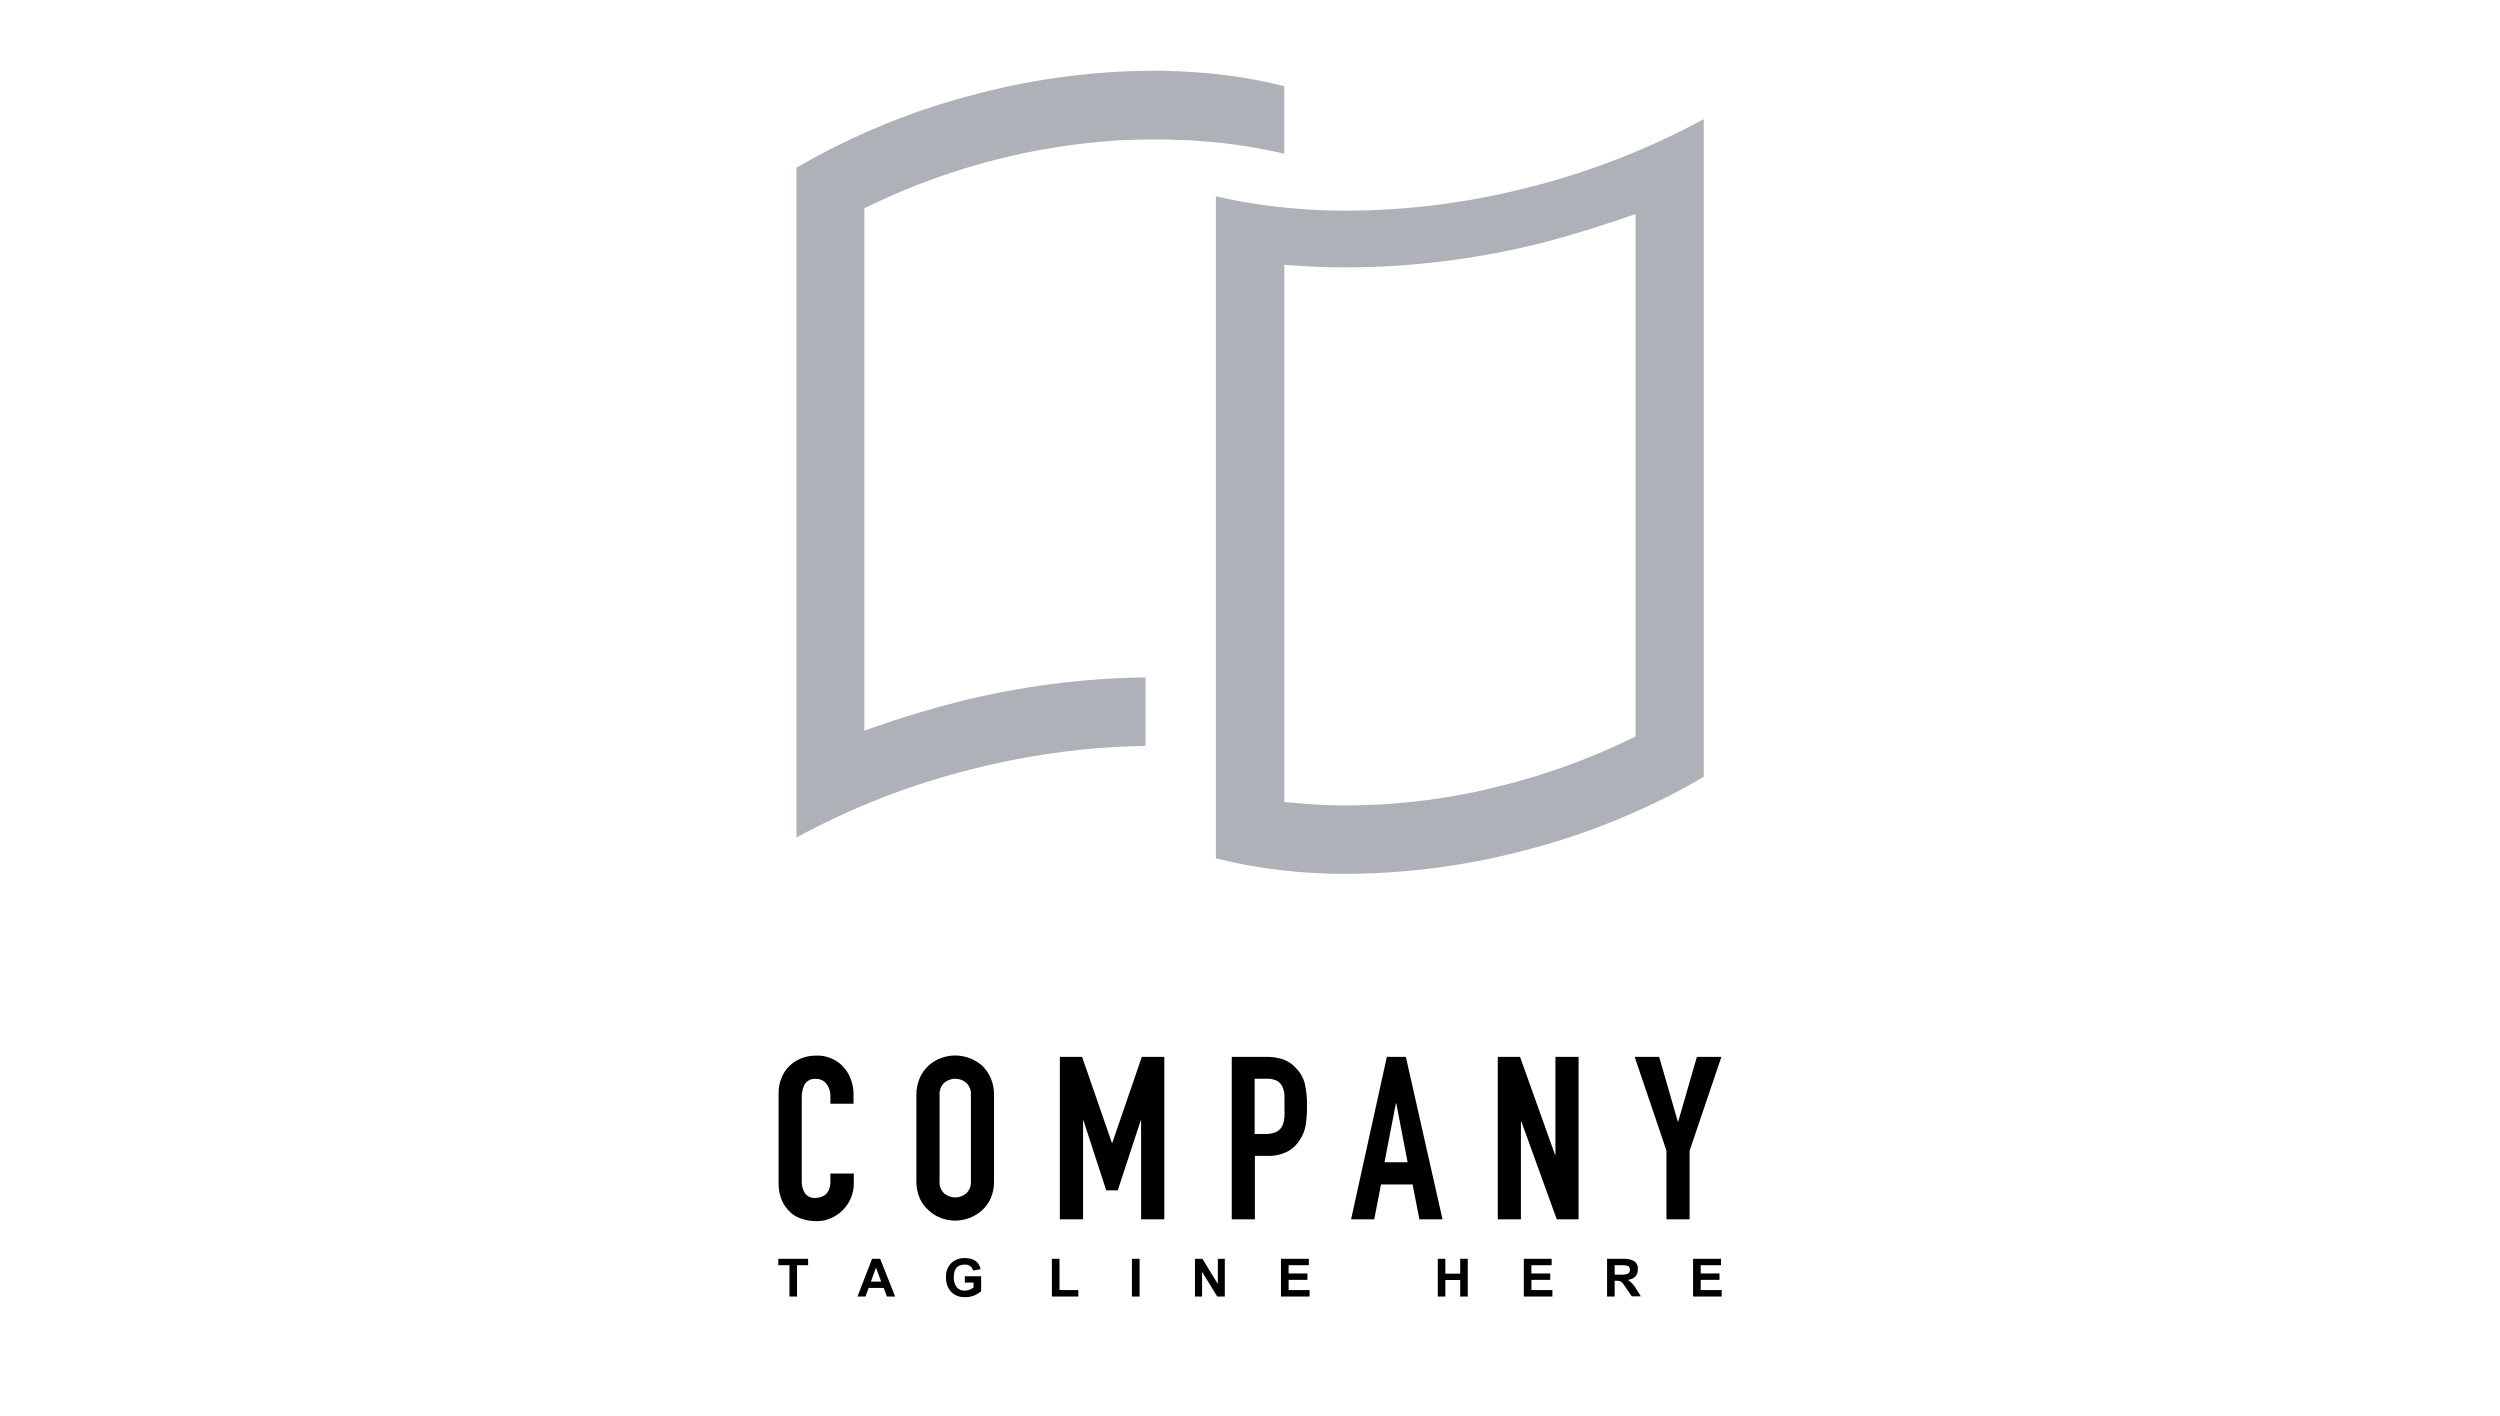
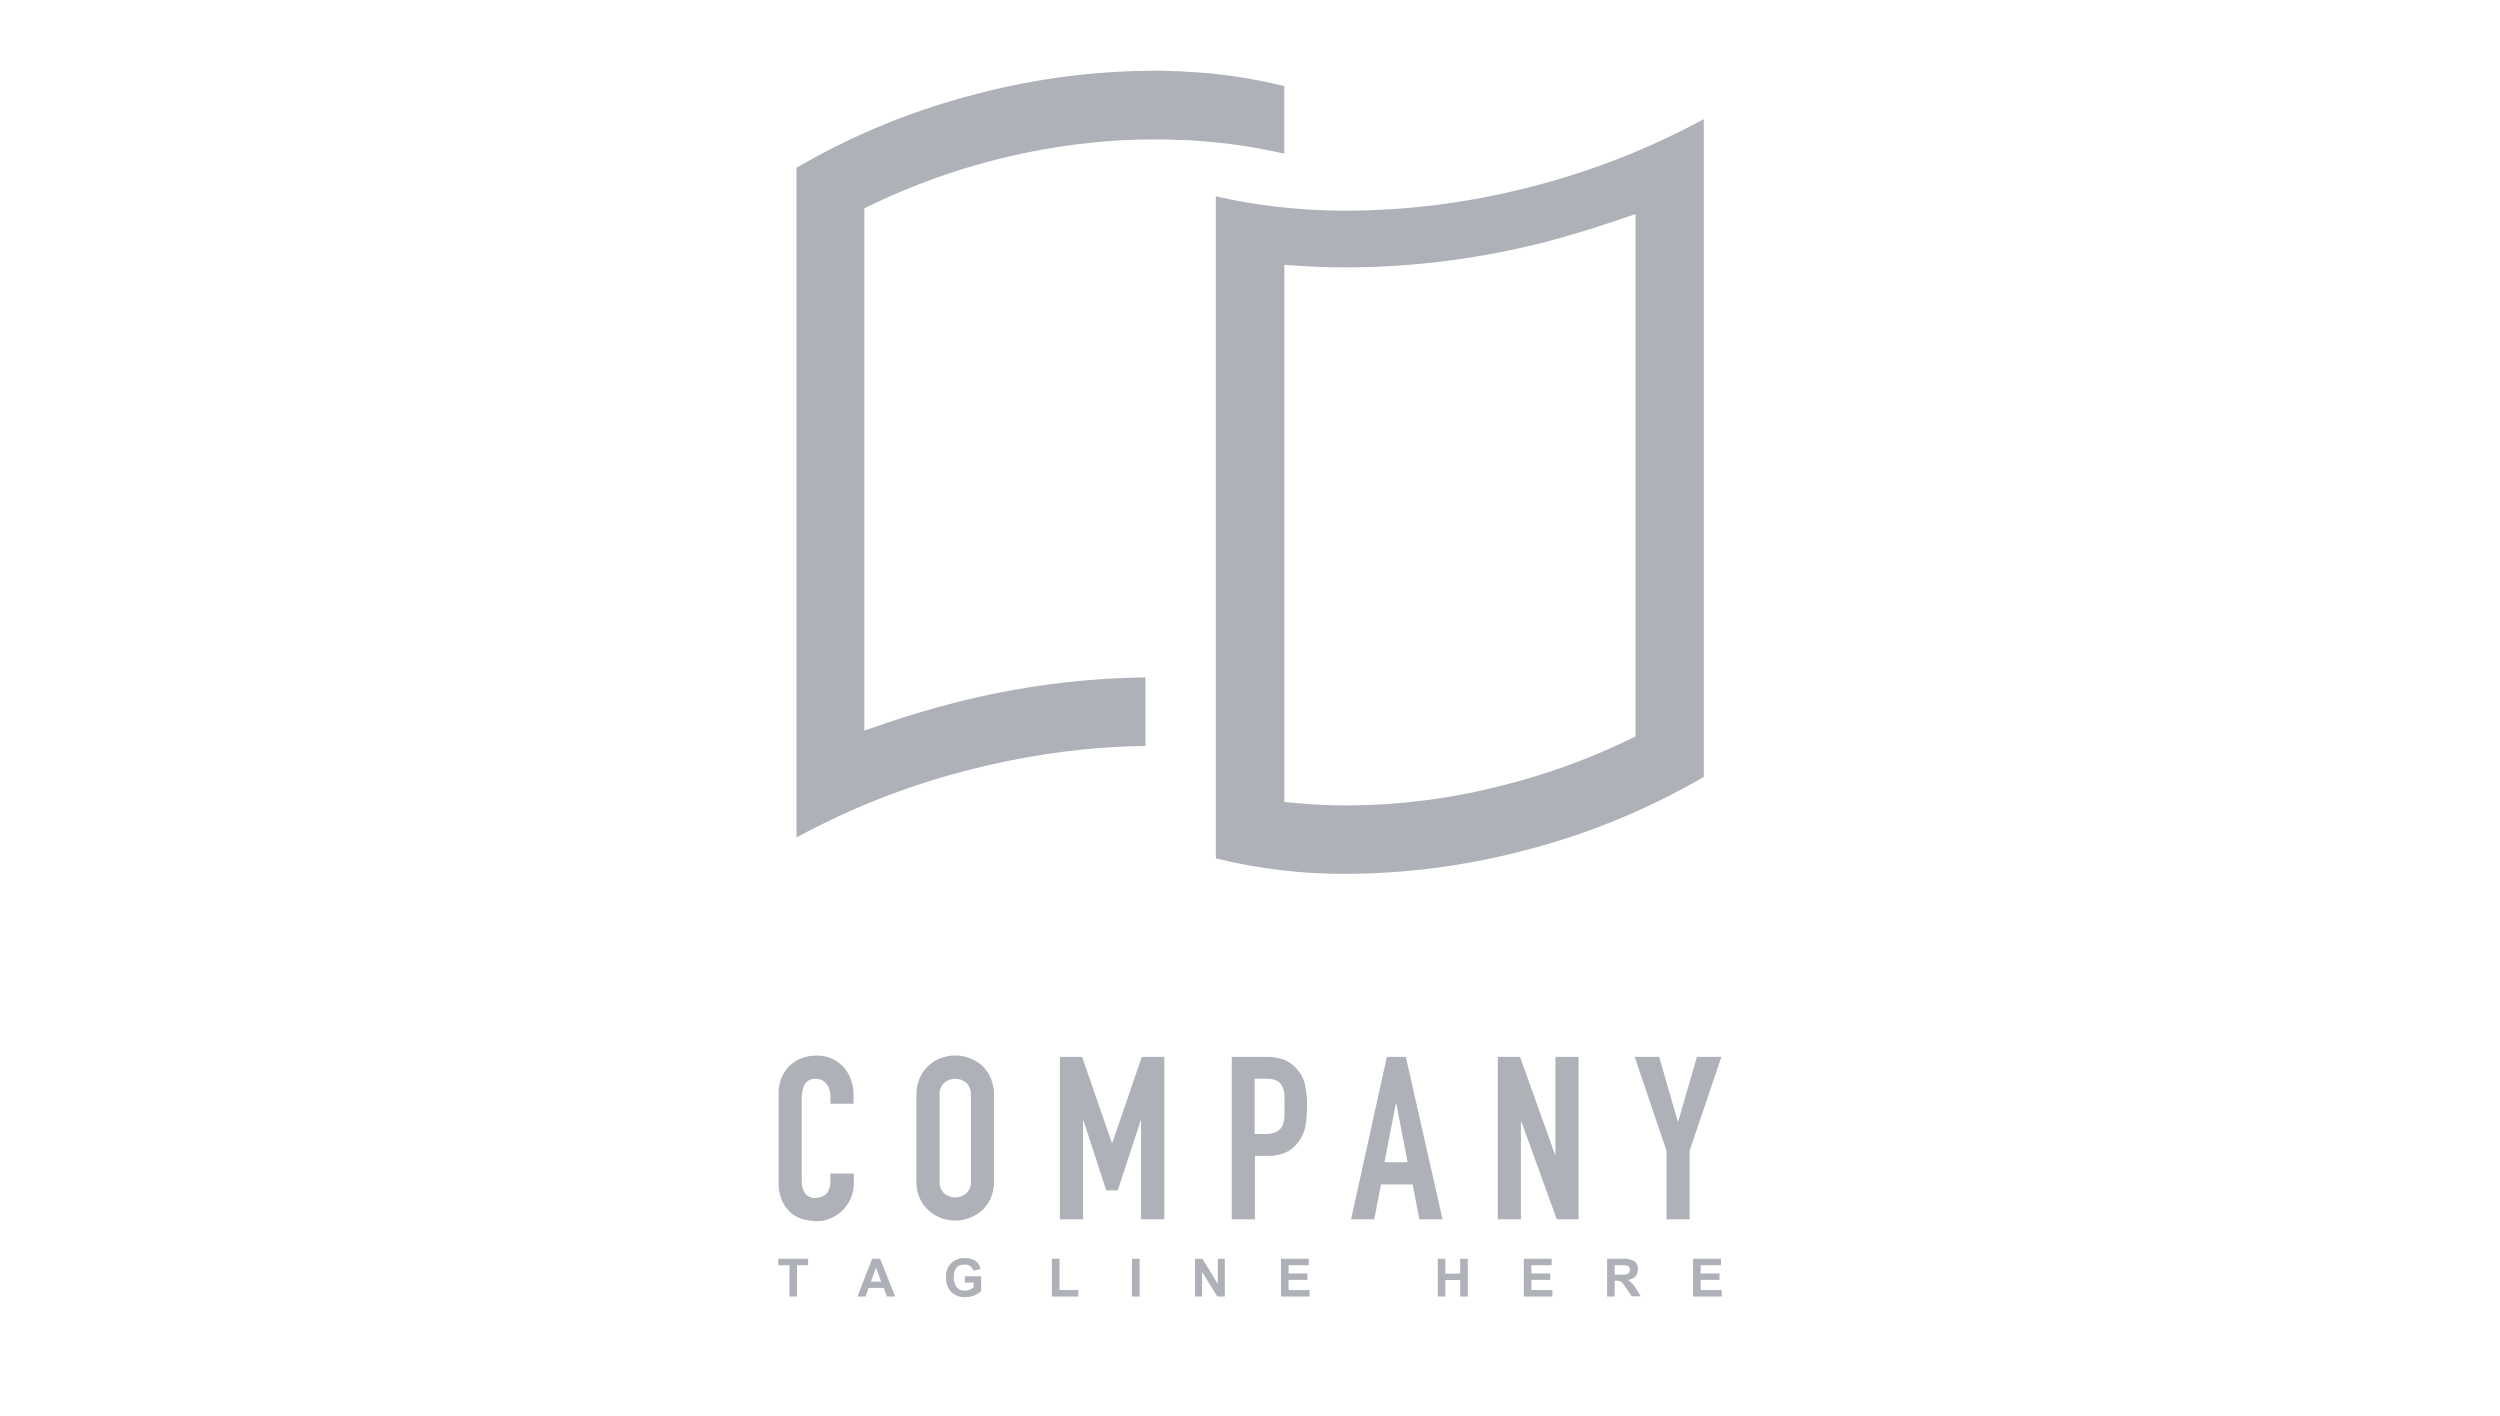
- <svg xmlns="http://www.w3.org/2000/svg" width="106" height="60">
+ <svg xmlns="http://www.w3.org/2000/svg" width="106" height="60" fill="none">
  <path fill-rule="evenodd" clip-rule="evenodd" d="M50.114 5.935h-.137c-.21-.013-.42-.018-.63-.023h-.455c-.398 0-.802.01-1.205.03a.627.627 0 0 0-.09 0A28.275 28.275 0 0 0 37.08 8.625l-.432.208v22.142l1.012-.344c.888-.305 1.834-.58 2.813-.834a34.329 34.329 0 0 1 8.095-1.075v2.909c-.362.002-.713.012-1.065.03h-.084a32.36 32.36 0 0 0-6.228.956 31.633 31.633 0 0 0-7.42 2.892V7.112a29.728 29.728 0 0 1 7.784-3.166A29.794 29.794 0 0 1 48.892 3h.427c.511.013 1.01.036 1.477.071 1.234.087 2.457.282 3.656.583v2.863a22.624 22.624 0 0 0-3.542-.534l-.072-.006c-.247-.021-.494-.042-.724-.042Zm5.039 2.926c.635.049 1.292.072 1.958.072a31.467 31.467 0 0 0 7.713-.99A31.774 31.774 0 0 0 72.24 5.05v27.89a29.814 29.814 0 0 1-7.787 3.166 29.944 29.944 0 0 1-7.336.944 22.405 22.405 0 0 1-5.565-.656V8.322c.43.1.873.191 1.323.267a24.84 24.84 0 0 0 2.277.272Zm14.194.217-1.012.34c-.93.313-1.87.593-2.813.842a34.263 34.263 0 0 1-8.406 1.078c-.66 0-1.268-.018-1.855-.056l-.806-.053V34.006l.693.06c.642.057 1.305.085 1.973.085a26.884 26.884 0 0 0 6.62-.857 27.764 27.764 0 0 0 5.173-1.86l.433-.208V9.078Z" fill="#AFB1B8" />
-   <path d="M35.737 45.212a1.492 1.492 0 0 0-1.126-.455 1.672 1.672 0 0 0-.65.122 1.464 1.464 0 0 0-.832.842c-.08.2-.119.413-.116.628v3.794c-.01.267.042.533.149.778.09.195.219.368.38.509.151.127.33.22.52.27.185.051.376.078.567.078.212.002.42-.043.612-.132a1.599 1.599 0 0 0 .96-1.465v-.424h-.992v.338a.881.881 0 0 1-.059.338.609.609 0 0 1-.144.214.697.697 0 0 1-.415.145.503.503 0 0 1-.465-.204.898.898 0 0 1-.132-.508v-3.538c-.006-.196.036-.39.122-.567a.507.507 0 0 1 .485-.229.527.527 0 0 1 .443.214.806.806 0 0 1 .165.509v.328h.981v-.387a1.786 1.786 0 0 0-.121-.664 1.562 1.562 0 0 0-.332-.534ZM41.629 45.17a1.765 1.765 0 0 0-1.128-.418c-.202 0-.403.037-.592.107A1.56 1.56 0 0 0 39 45.7c-.1.231-.15.482-.145.735v3.638c-.007.256.043.51.145.745.09.196.22.37.384.509.152.14.33.25.524.32.19.07.39.106.592.107a1.714 1.714 0 0 0 1.128-.427c.158-.142.285-.315.374-.509.102-.234.151-.489.145-.745v-3.639a1.77 1.77 0 0 0-.145-.734 1.641 1.641 0 0 0-.374-.532Zm-.463 4.904a.656.656 0 0 1-.197.527.727.727 0 0 1-.934 0 .65.65 0 0 1-.197-.527v-3.639a.653.653 0 0 1 .197-.526.726.726 0 0 1 .934 0 .652.652 0 0 1 .197.526v3.64ZM49.367 51.7v-6.89h-.953l-1.253 3.647h-.017l-1.263-3.646h-.943v6.888h.984v-4.19h.018l.963 2.962h.491l.971-2.962h.018v4.19h.984ZM54.958 45.294c-.151-.17-.343-.3-.556-.377a2.184 2.184 0 0 0-.714-.107h-1.462v6.89h.982v-2.691h.506c.306.014.61-.051.885-.188a1.43 1.43 0 0 0 .539-.527c.113-.183.19-.387.225-.6a4.9 4.9 0 0 0 .053-.783c.01-.33-.023-.662-.096-.984a1.465 1.465 0 0 0-.362-.633Zm-.506 2.1a.868.868 0 0 1-.09.359.552.552 0 0 1-.254.241 1.006 1.006 0 0 1-.463.087h-.448v-2.342h.506a.942.942 0 0 1 .443.086.556.556 0 0 1 .23.254c.054.121.083.252.086.384v.458c0 .16.01.326 0 .473h-.01ZM59.608 44.81h-.805l-1.518 6.89h.982l.288-1.48h1.339l.288 1.48h.981l-1.555-6.89Zm-.906 4.471.483-2.497h.018l.48 2.497h-.981ZM65.95 48.96h-.018l-1.482-4.15h-.944v6.89h.981v-4.143h.02l1.5 4.142h.924v-6.888h-.981v4.15ZM71.948 44.81l-.79 2.74h-.02l-.79-2.74H69.31l1.348 3.978v2.911h.982v-2.911l1.348-3.977h-1.04ZM33 53.645h.473v1.327h.321v-1.328h.47v-.272H33v.273ZM36.977 53.372l-.62 1.6h.341l.132-.364h.638l.136.364h.35l-.636-1.6h-.341Zm-.05.967.217-.593.217.593h-.435ZM40.908 54.382h.37v.206a.613.613 0 0 1-.38.135.404.404 0 0 1-.34-.153.67.67 0 0 1-.118-.417c0-.356.154-.534.46-.534a.337.337 0 0 1 .362.255l.316-.062c-.068-.312-.293-.47-.678-.47a.804.804 0 0 0-.559.206.78.78 0 0 0-.23.615.872.872 0 0 0 .205.6.776.776 0 0 0 .607.235.96.96 0 0 0 .678-.255v-.63h-.693v.27ZM44.922 53.372H44.6v1.6h1.12V54.7h-.797v-1.328ZM48.318 53.372h-.324v1.6h.324v-1.6ZM51.636 54.44l-.655-1.068h-.314v1.6h.301v-1.045l.643 1.045h.321v-1.6h-.296v1.069ZM54.637 54.267h.797v-.272h-.797v-.35h.857v-.273h-1.181v1.6h1.214V54.7h-.89v-.433ZM61.912 54.003h-.63v-.63h-.32v1.599h.32v-.7h.63v.7h.322v-1.6h-.322v.631ZM64.93 54.267h.8v-.272h-.8v-.35h.86v-.273H64.61v1.6h1.212V54.7h-.89v-.433ZM69.023 54.268c.279-.044.42-.191.42-.445a.383.383 0 0 0-.157-.356.904.904 0 0 0-.468-.094h-.678v1.599h.322v-.669h.063a.431.431 0 0 1 .2.036c.047.029.086.069.114.117l.349.508h.384l-.195-.312a1.115 1.115 0 0 0-.354-.384Zm-.324-.222h-.237v-.401h.253a.84.84 0 0 1 .326.038.21.21 0 0 1-.015.325.913.913 0 0 1-.327.038ZM72.11 54.267h.796v-.272h-.796v-.35h.86v-.273h-1.184v1.6H73V54.7h-.89v-.433Z" />
+   <path d="M35.737 45.212a1.492 1.492 0 0 0-1.126-.455 1.672 1.672 0 0 0-.65.122 1.464 1.464 0 0 0-.832.842c-.08.2-.119.413-.116.628v3.794c-.01.267.042.533.149.778.09.195.219.368.38.509.151.127.33.22.52.27.185.051.376.078.567.078.212.002.42-.043.612-.132a1.599 1.599 0 0 0 .96-1.465v-.424h-.992v.338a.881.881 0 0 1-.059.338.609.609 0 0 1-.144.214.697.697 0 0 1-.415.145.503.503 0 0 1-.465-.204.898.898 0 0 1-.132-.508v-3.538c-.006-.196.036-.39.122-.567a.507.507 0 0 1 .485-.229.527.527 0 0 1 .443.214.806.806 0 0 1 .165.509v.328h.981v-.387a1.786 1.786 0 0 0-.121-.664 1.562 1.562 0 0 0-.332-.534ZM41.629 45.17a1.765 1.765 0 0 0-1.128-.418c-.202 0-.403.037-.592.107A1.56 1.56 0 0 0 39 45.7c-.1.231-.15.482-.145.735v3.638c-.007.256.043.51.145.745.09.196.22.37.384.509.152.14.33.25.524.32.19.07.39.106.592.107a1.714 1.714 0 0 0 1.128-.427c.158-.142.285-.315.374-.509.102-.234.151-.489.145-.745v-3.639a1.77 1.77 0 0 0-.145-.734 1.641 1.641 0 0 0-.374-.532Zm-.463 4.904a.656.656 0 0 1-.197.527.727.727 0 0 1-.934 0 .65.65 0 0 1-.197-.527v-3.639a.653.653 0 0 1 .197-.526.726.726 0 0 1 .934 0 .652.652 0 0 1 .197.526v3.64ZM49.367 51.7v-6.89h-.953l-1.253 3.647h-.017l-1.263-3.646h-.943v6.888h.984v-4.19h.018l.963 2.962h.491l.971-2.962h.018v4.19h.984ZM54.958 45.294c-.151-.17-.343-.3-.556-.377a2.184 2.184 0 0 0-.714-.107h-1.462v6.89h.982v-2.691h.506c.306.014.61-.051.885-.188a1.43 1.43 0 0 0 .539-.527c.113-.183.19-.387.225-.6a4.9 4.9 0 0 0 .053-.783c.01-.33-.023-.662-.096-.984a1.465 1.465 0 0 0-.362-.633Zm-.506 2.1a.868.868 0 0 1-.09.359.552.552 0 0 1-.254.241 1.006 1.006 0 0 1-.463.087h-.448v-2.342h.506a.942.942 0 0 1 .443.086.556.556 0 0 1 .23.254c.054.121.083.252.086.384v.458c0 .16.01.326 0 .473h-.01ZM59.608 44.81h-.805l-1.518 6.89h.982l.288-1.48h1.339l.288 1.48h.981l-1.555-6.89Zm-.906 4.471.483-2.497h.018l.48 2.497h-.981ZM65.95 48.96h-.018l-1.482-4.15h-.944v6.89h.981v-4.143h.02l1.5 4.142h.924v-6.888h-.981v4.15ZM71.948 44.81l-.79 2.74h-.02l-.79-2.74H69.31l1.348 3.978v2.911h.982v-2.911l1.348-3.977h-1.04ZM33 53.645h.473v1.327h.321v-1.328h.47v-.272H33v.273ZM36.977 53.372l-.62 1.6h.341l.132-.364h.638l.136.364h.35l-.636-1.6h-.341Zm-.05.967.217-.593.217.593h-.435ZM40.908 54.382h.37v.206a.613.613 0 0 1-.38.135.404.404 0 0 1-.34-.153.67.67 0 0 1-.118-.417c0-.356.154-.534.46-.534a.337.337 0 0 1 .362.255l.316-.062c-.068-.312-.293-.47-.678-.47a.804.804 0 0 0-.559.206.78.78 0 0 0-.23.615.872.872 0 0 0 .205.6.776.776 0 0 0 .607.235.96.96 0 0 0 .678-.255v-.63h-.693v.27ZM44.922 53.372H44.6v1.6h1.12V54.7h-.797v-1.328ZM48.318 53.372h-.324v1.6h.324v-1.6ZM51.636 54.44l-.655-1.068h-.314v1.6h.301v-1.045l.643 1.045h.321v-1.6h-.296v1.069ZM54.637 54.267h.797v-.272h-.797v-.35h.857v-.273h-1.181v1.6h1.214V54.7h-.89v-.433ZM61.912 54.003h-.63v-.63h-.32v1.599h.32v-.7h.63v.7h.322v-1.6h-.322v.631ZM64.93 54.267h.8v-.272h-.8v-.35h.86v-.273H64.61v1.6h1.212V54.7h-.89v-.433ZM69.023 54.268c.279-.044.42-.191.42-.445a.383.383 0 0 0-.157-.356.904.904 0 0 0-.468-.094h-.678v1.599h.322v-.669h.063a.431.431 0 0 1 .2.036c.047.029.086.069.114.117l.349.508h.384l-.195-.312a1.115 1.115 0 0 0-.354-.384Zm-.324-.222h-.237v-.401h.253a.84.84 0 0 1 .326.038.21.21 0 0 1-.015.325.913.913 0 0 1-.327.038ZM72.11 54.267h.796v-.272h-.796v-.35h.86v-.273h-1.184v1.6H73V54.7h-.89v-.433Z" fill="#AFB1B8" />
</svg>
